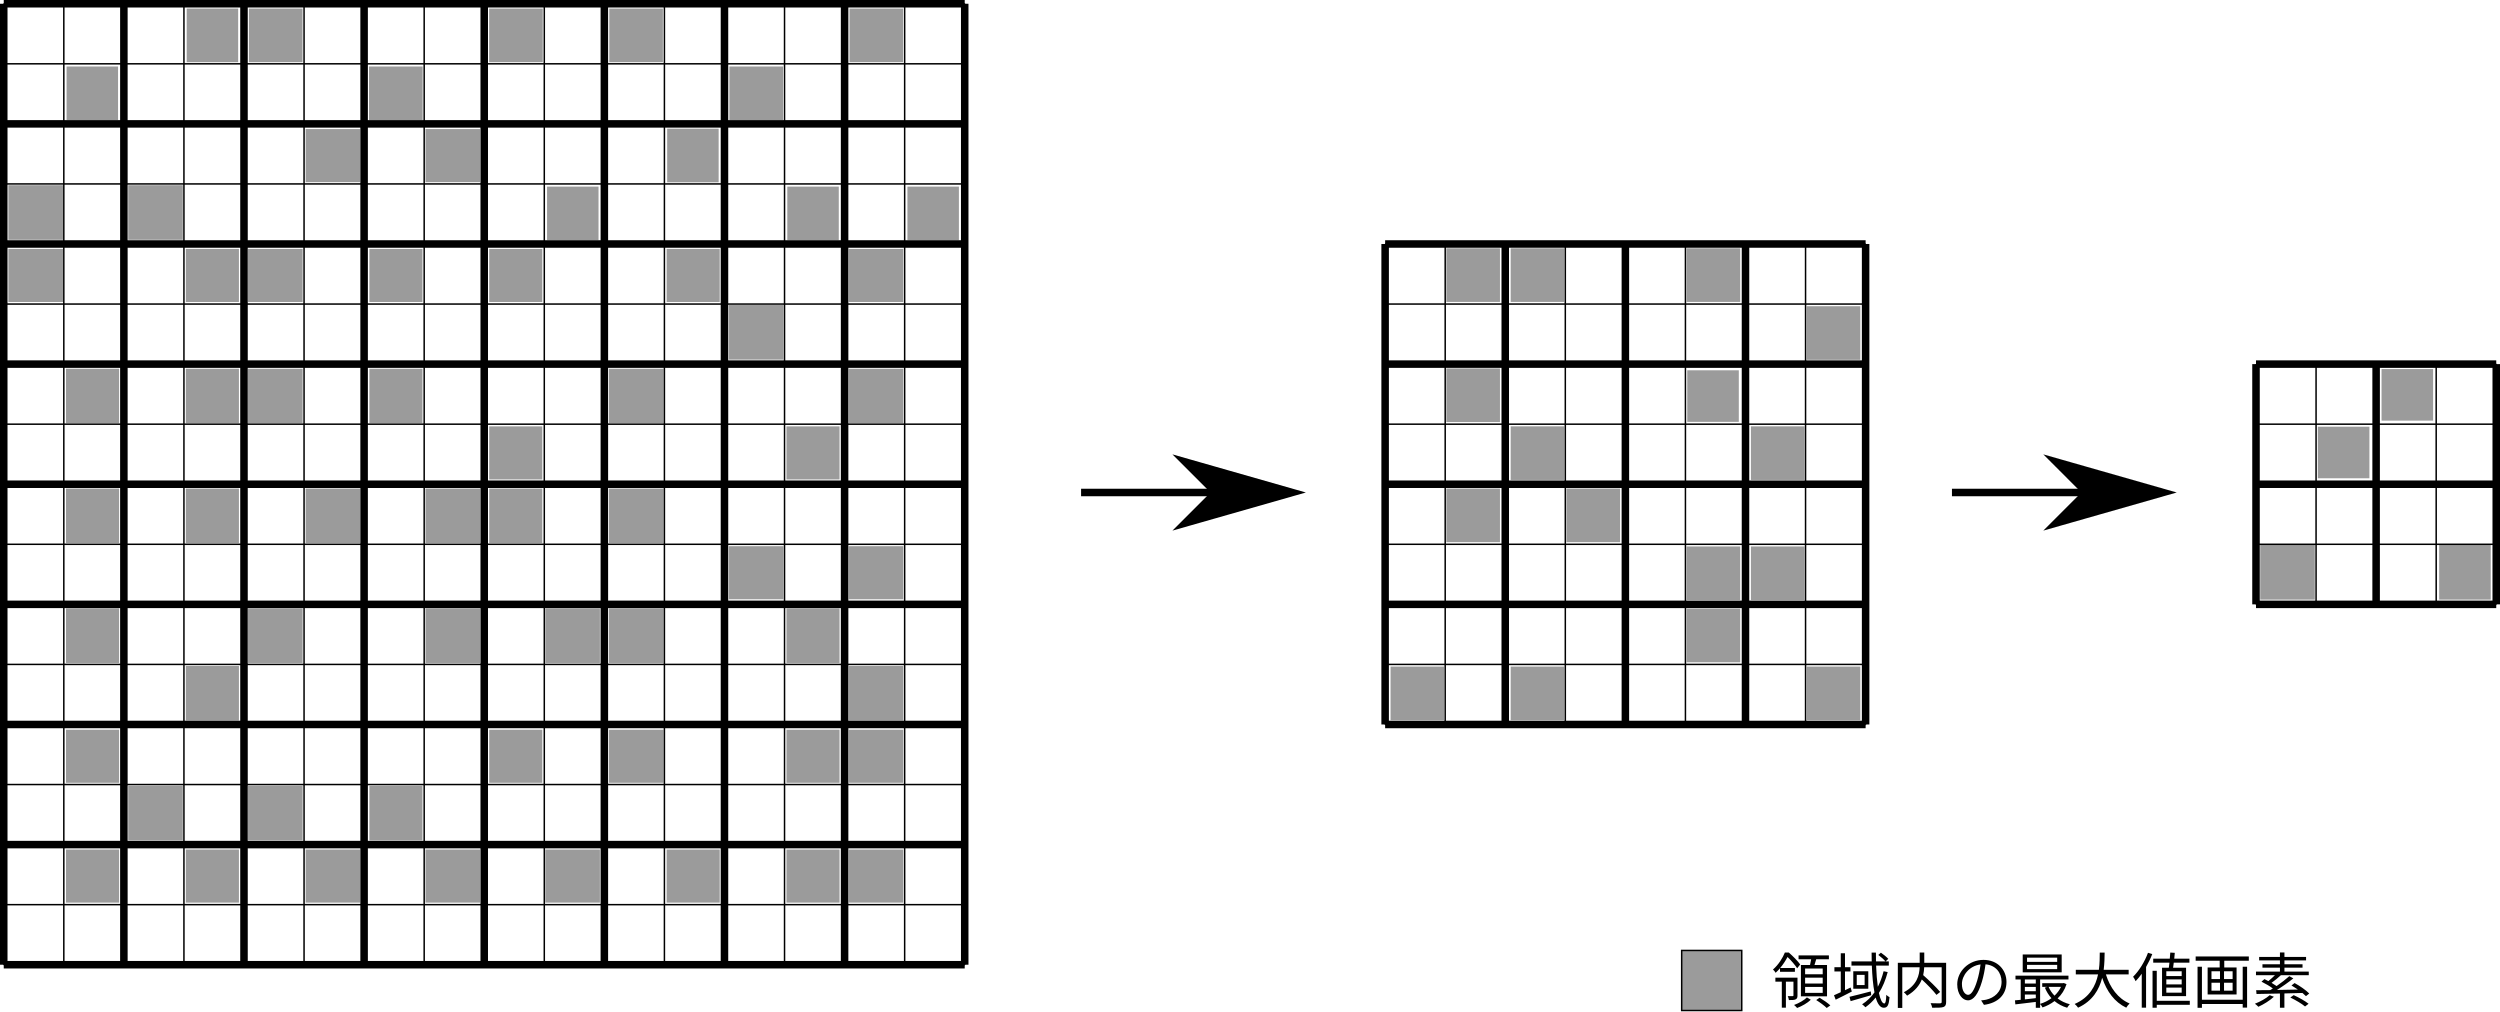
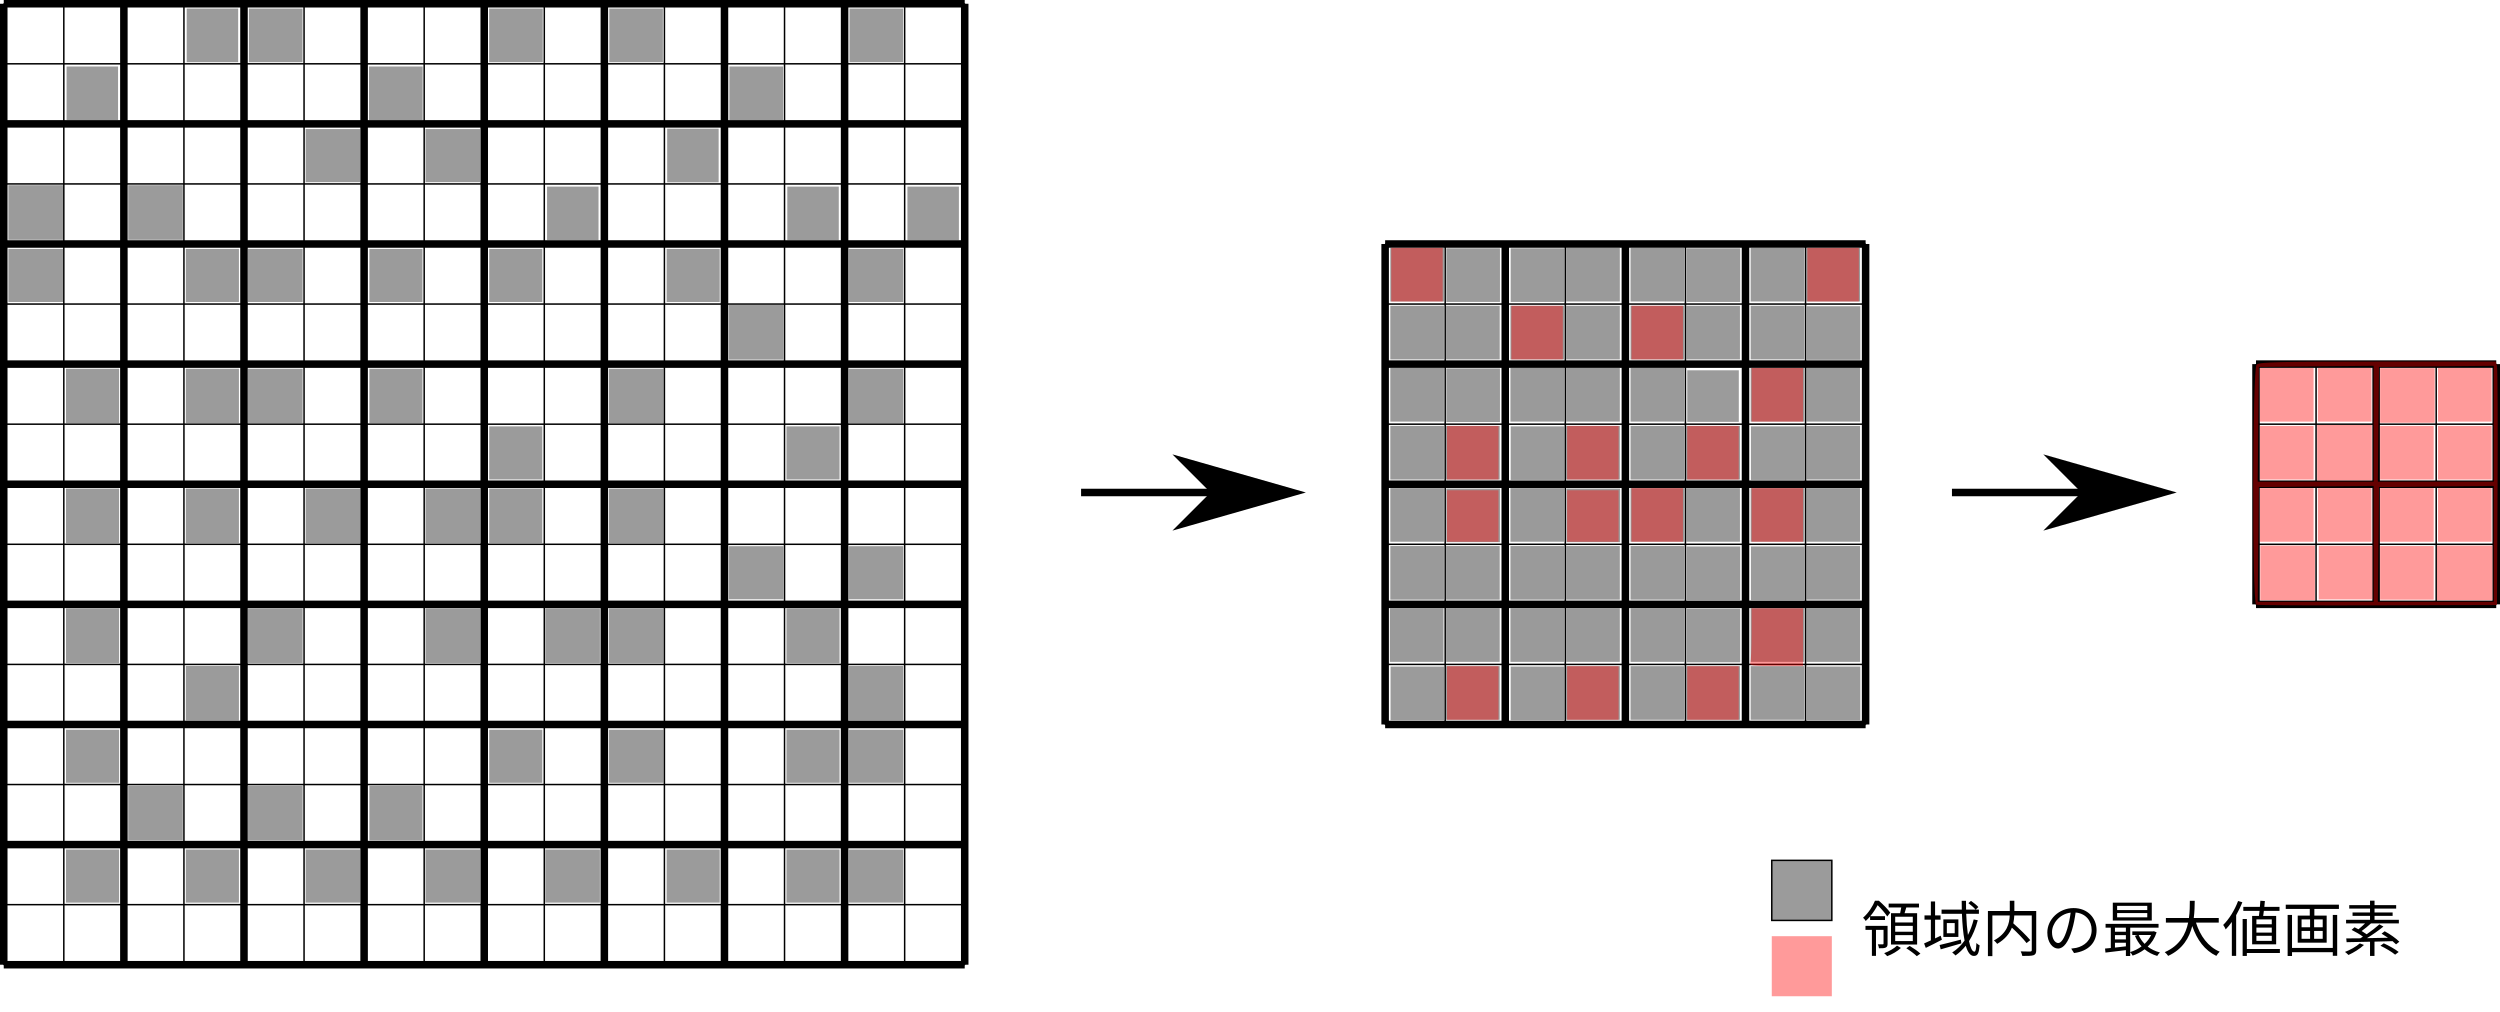
<svg xmlns="http://www.w3.org/2000/svg" width="1665" height="673.5" id="svg2" version="1.1">
  <defs id="defs4">
    <marker orient="auto" refY="0" refX="0" id="Arrow1Lend" style="overflow:visible">
      <path id="path3868" d="M 0,0 5,-5 -12.5,0 5,5 0,0 z" style="fill-rule:evenodd;stroke:#000000;stroke-width:1pt;marker-start:none" transform="matrix(-0.8,0,0,-0.8,-10,0)" />
    </marker>
    <marker orient="auto" refY="0" refX="0" id="Arrow1Lstart" style="overflow:visible">
      <path id="path3865" d="M 0,0 5,-5 -12.5,0 5,5 0,0 z" style="fill-rule:evenodd;stroke:#000000;stroke-width:1pt;marker-start:none" transform="matrix(0.8,0,0,0.8,10,0)" />
    </marker>
  </defs>
  <g id="layer1" transform="translate(1722.5,30.13782)">
    <path style="fill:none;stroke:#000000;stroke-width:1;stroke-miterlimit:4;stroke-opacity:1;stroke-dashoffset:0" d="m -1080,-27.638 -640,0 m 640,40 -640,0 m 640,40 -640,0 m 640,40 -640,0 m 640,40 -640,0 m 640,40 -640,0 m 640,40 -640,0 m 640,40 -640,0 m 640,40 -640,0 m 640,40 -640,0 m 640,40 -640,0 m 640,40 -640,0 m 640,40 -640,0 m 640,40 -640,0 m 640,40 -640,0 m 640,40 -640,0 m 640,40 -640,0 m 640,-640 0,640 m -40,-640 0,640 m -40,-640 0,640 m -40,-640 0,640 m -40,-640 0,640 m -40,-640 0,640 m -40,-640 0,640 m -40,-640 0,640 m -40,-640 0,640 m -40,-640 0,640 m -40,-640 0,640 m -40,-640 0,640 m -40,-640 0,640 m -40,-640 0,640 m -40,-640 0,640 m -40,-640 0,640 m -40,-640 0,640" id="rect2880" />
    <path style="fill:none;stroke:#000000;stroke-width:5;stroke-miterlimit:4;stroke-opacity:1;stroke-dasharray:none;stroke-dashoffset:0" d="m -1080,-27.638 -640,0 m 640,80 -640,0 m 640,80 -640,0 m 640,80 -640,0 m 640,80 -640,0 m 640,80 -640,0 m 640,80 -640,0 m 640,80 -640,0 m 640,80 -640,0 m 640,-640 0,640 m -80,-640 0,640 m -80,-640 0,640 m -80,-640 0,640 m -80,-640 0,640 m -80,-640 0,640 m -80,-640 0,640 m -80,-640 0,640 m -80,-640 0,640" id="rect3657" />
    <path style="fill:#000000;fill-opacity:0.391;stroke:none" d="m -1678.163,31.995 0,-17.857 17.143,0 17.143,0 0,17.857 0,17.857 -17.143,0 -17.143,0 0,-17.857 z" id="path3664" />
    <path style="fill:#000000;fill-opacity:0.391;stroke:none" d="m -1598.163,-6.577 0,-17.857 17.143,0 17.143,0 0,17.857 0,17.857 -17.143,0 -17.143,0 0,-17.857 z" id="path3666" />
    <path style="fill:#000000;fill-opacity:0.391;stroke:none" d="m -1556.735,-6.577 0,-17.857 17.857,0 17.857,0 0,17.857 0,17.857 -17.857,0 -17.857,0 0,-17.857 z" id="path3668" />
    <path style="fill:#000000;fill-opacity:0.391;stroke:none" d="m -1476.735,31.995 0,-17.857 17.857,0 17.857,0 0,17.857 0,17.857 -17.857,0 -17.857,0 0,-17.857 z" id="path3670" />
    <path style="fill:#000000;fill-opacity:0.391;stroke:none" d="m -1396.735,-6.577 0,-17.857 17.857,0 17.857,0 0,17.857 0,17.857 -17.857,0 -17.857,0 0,-17.857 z" id="path3672" />
    <path style="fill:#000000;fill-opacity:0.391;stroke:none" d="m -1316.735,-6.577 0,-17.857 17.857,0 17.857,0 0,17.857 0,17.857 -17.857,0 -17.857,0 0,-17.857 z" id="path3674" />
    <path style="fill:#000000;fill-opacity:0.391;stroke:none" d="m -1236.735,31.995 0,-17.857 17.857,0 17.857,0 0,17.857 0,17.857 -17.857,0 -17.857,0 0,-17.857 z" id="path3676" />
    <path style="fill:#000000;fill-opacity:0.391;stroke:none" d="m -1156.735,-6.577 0,-17.857 17.857,0 17.857,0 0,17.857 0,17.857 -17.857,0 -17.857,0 0,-17.857 z" id="path3678" />
    <path style="fill:#000000;fill-opacity:0.391;stroke:none" d="m -1118.163,111.995 0,-17.857 17.143,0 17.143,0 0,17.857 0,17.857 -17.143,0 -17.143,0 0,-17.857 z" id="path3680" />
    <path style="fill:#000000;fill-opacity:0.391;stroke:none" d="m -1198.163,111.995 0,-17.857 17.143,0 17.143,0 0,17.857 0,17.857 -17.143,0 -17.143,0 0,-17.857 z" id="path3682" />
    <path style="fill:#000000;fill-opacity:0.391;stroke:none" d="m -1278.163,73.423 0,-17.857 17.143,0 17.143,0 0,17.857 0,17.857 -17.143,0 -17.143,0 0,-17.857 z" id="path3684" />
    <path style="fill:#000000;fill-opacity:0.391;stroke:none" d="m -1358.163,111.995 0,-17.857 17.143,0 17.143,0 0,17.857 0,17.857 -17.143,0 -17.143,0 0,-17.857 z" id="path3686" />
    <path style="fill:#000000;fill-opacity:0.391;stroke:none" d="m -1439.13,73.505 0,-17.678 18.183,0 18.183,0 0,17.678 0,17.678 -18.183,0 -18.183,0 0,-17.678 z" id="path3688" />
    <path style="fill:#000000;fill-opacity:0.391;stroke:none" d="m -1518.932,73.505 0,-17.678 18.183,0 18.183,0 0,17.678 0,17.678 -18.183,0 -18.183,0 0,-17.678 z" id="path3690" />
    <path style="fill:#000000;fill-opacity:0.391;stroke:none" d="m -1637.12,111.386 0,-18.183 18.183,0 18.183,0 0,18.183 0,18.183 -18.183,0 -18.183,0 0,-18.183 z" id="path3692" />
    <path style="fill:#000000;fill-opacity:0.391;stroke:none" d="m -1716.922,111.386 0,-18.183 18.183,0 18.183,0 0,18.183 0,18.183 -18.183,0 -18.183,0 0,-18.183 z" id="path3694" />
    <path style="fill:#000000;fill-opacity:0.391;stroke:none" d="m -1716.922,153.307 0,-17.678 18.183,0 18.183,0 0,17.678 0,17.678 -18.183,0 -18.183,0 0,-17.678 z" id="path3696" />
    <path style="fill:#000000;fill-opacity:0.391;stroke:none" d="m -1598.734,153.307 0,-17.678 17.678,0 17.678,0 0,17.678 0,17.678 -17.678,0 -17.678,0 0,-17.678 z" id="path3698" />
    <path style="fill:#000000;fill-opacity:0.391;stroke:none" d="m -1557.318,153.307 0,-17.678 18.183,0 18.183,0 0,17.678 0,17.678 -18.183,0 -18.183,0 0,-17.678 z" id="path3700" />
    <path style="fill:#000000;fill-opacity:0.391;stroke:none" d="m -1476.506,153.307 0,-17.678 17.678,0 17.678,0 0,17.678 0,17.678 -17.678,0 -17.678,0 0,-17.678 z" id="path3702" />
    <path style="fill:#000000;fill-opacity:0.391;stroke:none" d="m -1476.506,233.614 0,-18.183 17.678,0 17.678,0 0,18.183 0,18.183 -17.678,0 -17.678,0 0,-18.183 z" id="path3704" />
    <path style="fill:#000000;fill-opacity:0.391;stroke:none" d="m -1557.318,233.614 0,-18.183 18.183,0 18.183,0 0,18.183 0,18.183 -18.183,0 -18.183,0 0,-18.183 z" id="path3706" />
    <path style="fill:#000000;fill-opacity:0.391;stroke:none" d="m -1598.734,233.614 0,-18.183 17.678,0 17.678,0 0,18.183 0,18.183 -17.678,0 -17.678,0 0,-18.183 z" id="path3708" />
    <path style="fill:#000000;fill-opacity:0.391;stroke:none" d="m -1396.704,153.307 0,-17.678 17.678,0 17.678,0 0,17.678 0,17.678 -17.678,0 -17.678,0 0,-17.678 z" id="path3710" />
    <path style="fill:#000000;fill-opacity:0.391;stroke:none" d="m -1396.704,271.495 0,-17.678 17.678,0 17.678,0 0,17.678 0,17.678 -17.678,0 -17.678,0 0,-17.678 z" id="path3712" />
    <path style="fill:#000000;fill-opacity:0.391;stroke:none" d="m -1439.13,313.416 0,-18.183 18.183,0 18.183,0 0,18.183 0,18.183 -18.183,0 -18.183,0 0,-18.183 z" id="path3714" />
    <path style="fill:#000000;fill-opacity:0.391;stroke:none" d="m -1396.704,313.416 0,-18.183 17.678,0 17.678,0 0,18.183 0,18.183 -17.678,0 -17.678,0 0,-18.183 z" id="path3716" />
    <path style="fill:#000000;fill-opacity:0.391;stroke:none" d="m -1518.932,313.416 0,-18.183 18.183,0 18.183,0 0,18.183 0,18.183 -18.183,0 -18.183,0 0,-18.183 z" id="path3718" />
    <path style="fill:#000000;fill-opacity:0.391;stroke:none" d="m -1598.734,313.416 0,-18.183 17.678,0 17.678,0 0,18.183 0,18.183 -17.678,0 -17.678,0 0,-18.183 z" id="path3720" />
    <path style="fill:#000000;fill-opacity:0.391;stroke:none" d="m -1678.536,313.416 0,-18.183 17.678,0 17.678,0 0,18.183 0,18.183 -17.678,0 -17.678,0 0,-18.183 z" id="path3722" />
    <path style="fill:#000000;fill-opacity:0.391;stroke:none" d="m -1678.536,233.614 0,-18.183 17.678,0 17.678,0 0,18.183 0,18.183 -17.678,0 -17.678,0 0,-18.183 z" id="path3724" />
    <path style="fill:#000000;fill-opacity:0.391;stroke:none" d="m -1316.902,233.614 0,-18.183 18.183,0 18.183,0 0,18.183 0,18.183 -18.183,0 -18.183,0 0,-18.183 z" id="path3726" />
    <path style="fill:#000000;fill-opacity:0.391;stroke:none" d="m -1316.902,313.416 0,-18.183 18.183,0 18.183,0 0,18.183 0,18.183 -18.183,0 -18.183,0 0,-18.183 z" id="path3728" />
    <path style="fill:#000000;fill-opacity:0.391;stroke:none" d="m -1237.1,351.297 0,-17.678 18.183,0 18.183,0 0,17.678 0,17.678 -18.183,0 -18.183,0 0,-17.678 z" id="path3730" />
    <path style="fill:#000000;fill-opacity:0.391;stroke:none" d="m -1157.298,351.297 0,-17.678 18.183,0 18.183,0 0,17.678 0,17.678 -18.183,0 -18.183,0 0,-17.678 z" id="path3732" />
    <path style="fill:#000000;fill-opacity:0.391;stroke:none" d="m -1198.714,393.219 0,-18.183 17.678,0 17.678,0 0,18.183 0,18.183 -17.678,0 -17.678,0 0,-18.183 z" id="path3734" />
    <path style="fill:#000000;fill-opacity:0.391;stroke:none" d="m -1157.298,431.604 0,-18.183 18.183,0 18.183,0 0,18.183 0,18.183 -18.183,0 -18.183,0 0,-18.183 z" id="path3736" />
    <path style="fill:#000000;fill-opacity:0.391;stroke:none" d="m -1198.714,473.526 0,-17.678 17.678,0 17.678,0 0,17.678 0,17.678 -17.678,0 -17.678,0 0,-17.678 z" id="path3738" />
    <path style="fill:#000000;fill-opacity:0.391;stroke:none" d="m -1198.714,553.328 0,-17.678 17.678,0 17.678,0 0,17.678 0,17.678 -17.678,0 -17.678,0 0,-17.678 z" id="path3740" />
    <path style="fill:#000000;fill-opacity:0.391;stroke:none" d="m -1157.298,553.328 0,-17.678 18.183,0 18.183,0 0,17.678 0,17.678 -18.183,0 -18.183,0 0,-17.678 z" id="path3742" />
    <path style="fill:#000000;fill-opacity:0.391;stroke:none" d="m -1157.298,473.526 0,-17.678 18.183,0 18.183,0 0,17.678 0,17.678 -18.183,0 -18.183,0 0,-17.678 z" id="path3744" />
    <path style="fill:#000000;fill-opacity:0.391;stroke:none" d="m -1198.714,271.495 0,-17.678 17.678,0 17.678,0 0,17.678 0,17.678 -17.678,0 -17.678,0 0,-17.678 z" id="path3746" />
    <path style="fill:#000000;fill-opacity:0.391;stroke:none" d="m -1157.298,233.614 0,-18.183 18.183,0 18.183,0 0,18.183 0,18.183 -18.183,0 -18.183,0 0,-18.183 z" id="path3748" />
    <path style="fill:#000000;fill-opacity:0.391;stroke:none" d="m -1157.298,153.307 0,-17.678 18.183,0 18.183,0 0,17.678 0,17.678 -18.183,0 -18.183,0 0,-17.678 z" id="path3750" />
    <path style="fill:#000000;fill-opacity:0.391;stroke:none" d="m -1237.1,191.188 0,-18.183 18.183,0 18.183,0 0,18.183 0,18.183 -18.183,0 -18.183,0 0,-18.183 z" id="path3752" />
    <path style="fill:#000000;fill-opacity:0.391;stroke:none" d="m -1278.516,153.307 0,-17.678 17.678,0 17.678,0 0,17.678 0,17.678 -17.678,0 -17.678,0 0,-17.678 z" id="path3754" />
    <path style="fill:#000000;fill-opacity:0.391;stroke:none" d="m -1316.902,393.219 0,-18.183 18.183,0 18.183,0 0,18.183 0,18.183 -18.183,0 -18.183,0 0,-18.183 z" id="path3756" />
    <path style="fill:#000000;fill-opacity:0.391;stroke:none" d="m -1359.328,393.219 0,-18.183 18.183,0 18.183,0 0,18.183 0,18.183 -18.183,0 -18.183,0 0,-18.183 z" id="path3758" />
    <path style="fill:#000000;fill-opacity:0.391;stroke:none" d="m -1439.13,393.219 0,-18.183 18.183,0 18.183,0 0,18.183 0,18.183 -18.183,0 -18.183,0 0,-18.183 z" id="path3760" />
    <path style="fill:#000000;fill-opacity:0.391;stroke:none" d="m -1557.318,393.219 0,-18.183 18.183,0 18.183,0 0,18.183 0,18.183 -18.183,0 -18.183,0 0,-18.183 z" id="path3762" />
    <path style="fill:#000000;fill-opacity:0.391;stroke:none" d="m -1598.734,431.604 0,-18.183 17.678,0 17.678,0 0,18.183 0,18.183 -17.678,0 -17.678,0 0,-18.183 z" id="path3764" />
    <path style="fill:#000000;fill-opacity:0.391;stroke:none" d="m -1678.536,393.219 0,-18.183 17.678,0 17.678,0 0,18.183 0,18.183 -17.678,0 -17.678,0 0,-18.183 z" id="path3766" />
    <path style="fill:#000000;fill-opacity:0.391;stroke:none" d="m -1678.536,473.526 0,-17.678 17.678,0 17.678,0 0,17.678 0,17.678 -17.678,0 -17.678,0 0,-17.678 z" id="path3768" />
    <path style="fill:#000000;fill-opacity:0.391;stroke:none" d="m -1678.536,553.328 0,-17.678 17.678,0 17.678,0 0,17.678 0,17.678 -17.678,0 -17.678,0 0,-17.678 z" id="path3770" />
    <path style="fill:#000000;fill-opacity:0.391;stroke:none" d="m -1637.12,511.406 0,-18.183 18.183,0 18.183,0 0,18.183 0,18.183 -18.183,0 -18.183,0 0,-18.183 z" id="path3772" />
    <path style="fill:#000000;fill-opacity:0.391;stroke:none" d="m -1598.734,553.328 0,-17.678 17.678,0 17.678,0 0,17.678 0,17.678 -17.678,0 -17.678,0 0,-17.678 z" id="path3774" />
    <path style="fill:#000000;fill-opacity:0.391;stroke:none" d="m -1557.318,511.406 0,-18.183 18.183,0 18.183,0 0,18.183 0,18.183 -18.183,0 -18.183,0 0,-18.183 z" id="path3776" />
    <path style="fill:#000000;fill-opacity:0.391;stroke:none" d="m -1518.932,553.328 0,-17.678 18.183,0 18.183,0 0,17.678 0,17.678 -18.183,0 -18.183,0 0,-17.678 z" id="path3778" />
    <path style="fill:#000000;fill-opacity:0.391;stroke:none" d="m -1476.506,511.406 0,-18.183 17.678,0 17.678,0 0,18.183 0,18.183 -17.678,0 -17.678,0 0,-18.183 z" id="path3780" />
    <path style="fill:#000000;fill-opacity:0.391;stroke:none" d="m -1396.704,473.526 0,-17.678 17.678,0 17.678,0 0,17.678 0,17.678 -17.678,0 -17.678,0 0,-17.678 z" id="path3782" />
    <path style="fill:#000000;fill-opacity:0.391;stroke:none" d="m -1439.13,553.328 0,-17.678 18.183,0 18.183,0 0,17.678 0,17.678 -18.183,0 -18.183,0 0,-17.678 z" id="path3784" />
    <path style="fill:#000000;fill-opacity:0.391;stroke:none" d="m -1359.328,553.328 0,-17.678 18.183,0 18.183,0 0,17.678 0,17.678 -18.183,0 -18.183,0 0,-17.678 z" id="path3786" />
    <path style="fill:#000000;fill-opacity:0.391;stroke:none" d="m -1316.902,473.526 0,-17.678 18.183,0 18.183,0 0,17.678 0,17.678 -18.183,0 -18.183,0 0,-17.678 z" id="path3788" />
    <path style="fill:#000000;fill-opacity:0.391;stroke:none" d="m -1278.516,553.328 0,-17.678 17.678,0 17.678,0 0,17.678 0,17.678 -17.678,0 -17.678,0 0,-17.678 z" id="path3790" />
-     <rect style="fill:#000000;fill-opacity:0.391;stroke:#000000;stroke-opacity:1" id="rect3792" width="40" height="40" x="-602.5" y="602.862" />
-     <text xml:space="preserve" style="font-size:40px;font-style:normal;font-weight:normal;fill:#000000;fill-opacity:1;stroke:none;font-family:Bitstream Vera Sans" x="-542.5" y="637.862" id="text3794">
-       <tspan id="tspan3796" x="-542.5" y="637.862">領域内の最大値画素</tspan>
+     <rect style="fill:#000000;fill-opacity:0.391;stroke:#000000;stroke-opacity:1" id="rect3792" width="40" height="40" x="-542.5" y="542.862" />
+     <text xml:space="preserve" style="font-size:40px;font-style:normal;font-weight:normal;fill:#000000;fill-opacity:1;stroke:none;font-family:Bitstream Vera Sans" x="-482.5" y="603.362" id="text3794">
+       <tspan id="tspan3796" x="-482.5" y="603.362">領域内の最大値画素</tspan>
    </text>
    <path style="fill:none;stroke:#000000;stroke-width:1;stroke-miterlimit:4;stroke-opacity:1;stroke-dashoffset:0" d="m -480,132.362 -320,0 m 320,40 -320,0 m 320,40 -320,0 m 320,40 -320,0 m 320,40 -320,0 m 320,40 -320,0 m 320,40 -320,0 m 320,40 -320,0 m 320,40 -320,0 m 320,-320 0,320 m -40,-320 0,320 m -40,-320 0,320 m -40,-320 0,320 m -40,-320 0,320 m -40,-320 0,320 m -40,-320 0,320 m -40,-320 0,320 m -40,-320 0,320" id="rect3798" />
    <path style="fill:none;stroke:#000000;stroke-width:5;stroke-miterlimit:4;stroke-opacity:1;stroke-dashoffset:0" d="m -480,132.362 -320,0 m 320,80 -320,0 m 320,80 -320,0 m 320,80 -320,0 m 320,80 -320,0 m 320,-320 0,320 m -80,-320 0,320 m -80,-320 0,320 m -80,-320 0,320 m -80,-320 0,320" id="rect3803" />
    <path style="fill:#000000;fill-opacity:0.391;stroke:none" d="m -519.245,431.655 0,-17.857 17.857,0 17.857,0 0,17.857 0,17.857 -17.857,0 -17.857,0 0,-17.857 z" id="path3808" />
    <path style="fill:#000000;fill-opacity:0.391;stroke:none" d="m -556.388,351.655 0,-17.857 17.857,0 17.857,0 0,17.857 0,17.857 -17.857,0 -17.857,0 0,-17.857 z" id="path3810" />
    <path style="fill:#000000;fill-opacity:0.391;stroke:none" d="m -599.245,393.084 0,-17.857 17.857,0 17.857,0 0,17.857 0,17.857 -17.857,0 -17.857,0 0,-17.857 z" id="path3812" />
    <path style="fill:#000000;fill-opacity:0.391;stroke:none" d="m -599.245,351.655 0,-17.857 17.857,0 17.857,0 0,17.857 0,17.857 -17.857,0 -17.857,0 0,-17.857 z" id="path3814" />
    <path style="fill:#000000;fill-opacity:0.391;stroke:none" d="m -556.388,271.655 0,-17.857 17.857,0 17.857,0 0,17.857 0,17.857 -17.857,0 -17.857,0 0,-17.857 z" id="path3816" />
    <path style="fill:#000000;fill-opacity:0.391;stroke:none" d="m -519.245,191.655 0,-17.857 17.857,0 17.857,0 0,17.857 0,17.857 -17.857,0 -17.857,0 0,-17.857 z" id="path3818" />
    <path style="fill:#000000;fill-opacity:0.391;stroke:none" d="m -599.245,153.084 0,-17.857 17.857,0 17.857,0 0,17.857 0,17.857 -17.857,0 -17.857,0 0,-17.857 z" id="path3820" />
    <path style="fill:#000000;fill-opacity:0.391;stroke:none" d="m -716.388,153.084 0,-17.857 17.857,0 17.857,0 0,17.857 0,17.857 -17.857,0 -17.857,0 0,-17.857 z" id="path3822" />
    <path style="fill:#000000;fill-opacity:0.391;stroke:none" d="m -759.245,153.084 0,-17.857 17.857,0 17.857,0 0,17.857 0,17.857 -17.857,0 -17.857,0 0,-17.857 z" id="path3824" />
    <path style="fill:#000000;fill-opacity:0.391;stroke:none" d="m -759.245,233.084 0,-17.857 17.857,0 17.857,0 0,17.857 0,17.857 -17.857,0 -17.857,0 0,-17.857 z" id="path3826" />
    <path style="fill:#000000;fill-opacity:0.391;stroke:none" d="m -716.388,271.655 0,-17.857 17.857,0 17.857,0 0,17.857 0,17.857 -17.857,0 -17.857,0 0,-17.857 z" id="path3828" />
    <path style="fill:#000000;fill-opacity:0.391;stroke:none" d="m -679.245,313.084 0,-17.857 17.857,0 17.857,0 0,17.857 0,17.857 -17.857,0 -17.857,0 0,-17.857 z" id="path3834" />
    <path style="fill:#000000;fill-opacity:0.391;stroke:none" d="m -759.245,313.084 0,-17.857 17.857,0 17.857,0 0,17.857 0,17.857 -17.857,0 -17.857,0 0,-17.857 z" id="path3836" />
    <path style="fill:#000000;fill-opacity:0.391;stroke:none" d="m -796.388,431.655 0,-17.857 17.857,0 17.857,0 0,17.857 0,17.857 -17.857,0 -17.857,0 0,-17.857 z" id="path3838" />
    <path style="fill:#000000;fill-opacity:0.391;stroke:none" d="m -716.388,431.655 0,-17.857 17.857,0 17.857,0 0,17.857 0,17.857 -17.857,0 -17.857,0 0,-17.857 z" id="path3840" />
    <path style="fill:none;stroke:#000000;stroke-opacity:1" d="m -60,212.362 -160,0 m 160,40 -160,0 m 160,40 -160,0 m 160,40 -160,0 m 160,40 -160,0 m 160,-160 0,160 m -40,-160 0,160 m -40,-160 0,160 m -40,-160 0,160 m -40,-160 0,160" id="rect3842" />
    <path style="fill:none;stroke:#000000;stroke-width:5;stroke-miterlimit:4;stroke-opacity:1;stroke-dashoffset:0" d="m -60,212.362 -160,0 m 160,80 -160,0 m 160,80 -160,0 m 160,-160 0,160 m -80,-160 0,160 m -80,-160 0,160" id="rect3847" />
-     <path style="fill:#000000;fill-opacity:0.391;stroke:none" d="m -178.82,271.221 0,-17.173 17.173,0 17.173,0 0,17.173 0,17.173 -17.173,0 -17.173,0 0,-17.173 z" id="path3852" />
-     <path style="fill:#000000;fill-opacity:0.391;stroke:none" d="m -136.393,232.835 0,-17.173 17.173,0 17.173,0 0,17.173 0,17.173 -17.173,0 -17.173,0 0,-17.173 z" id="path3854" />
-     <path style="fill:#000000;fill-opacity:0.391;stroke:none" d="m -98.008,351.023 0,-18.183 17.173,0 17.173,0 0,18.183 0,18.183 -17.173,0 -17.173,0 0,-18.183 z" id="path3856" />
-     <path style="fill:#000000;fill-opacity:0.391;stroke:none" d="m -217.206,351.023 0,-18.183 18.183,0 18.183,0 0,18.183 0,18.183 -18.183,0 -18.183,0 0,-18.183 z" id="path3858" />
+     <path style="fill:#000000;fill-opacity:0.391;stroke:none" d="m 353.5,43.19 0,-17.173 17.173,0 17.173,0 0,17.173 0,17.173 -17.173,0 -17.173,0 0,-17.173 z" id="path3852" />
+     <path style="fill:#000000;fill-opacity:0.391;stroke:none" d="m 343.155,-28.81 0,-17.173 17.173,0 17.173,0 0,17.173 0,17.173 -17.173,0 -17.173,0 0,-17.173 z" id="path3854" />
+     <path style="fill:#000000;fill-opacity:0.391;stroke:none" d="m 377.5,61.545 0,-18.183 17.173,0 17.173,0 0,18.183 0,18.183 -17.173,0 -17.173,0 0,-18.183 z" id="path3856" />
+     <path style="fill:#000000;fill-opacity:0.391;stroke:none" d="m 346.135,80.179 0,-18.183 18.183,0 18.183,0 0,18.183 0,18.183 -18.183,0 -18.183,0 0,-18.183 z" id="path3858" />
    <path style="fill:none;stroke:#000000;stroke-width:5;stroke-linecap:butt;stroke-linejoin:miter;stroke-miterlimit:4;stroke-opacity:1;stroke-dasharray:none;marker-end:url(#Arrow1Lend)" d="m -1002.5,297.862 140,0" id="path3860" />
    <path id="path4498" d="m -422.5,297.862 140,0" style="fill:none;stroke:#000000;stroke-width:5;stroke-linecap:butt;stroke-linejoin:miter;stroke-miterlimit:4;stroke-opacity:1;stroke-dasharray:none;marker-end:url(#Arrow1Lend)" />
    <path style="fill:#000000;fill-opacity:0.391;stroke:none" d="m 1123.701,263.787 0,-17.173 17.173,0 17.173,0 0,17.173 0,17.173 -17.173,0 -17.173,0 0,-17.173 z" id="path3100" transform="translate(-1722.5,-30.13782)" />
+     <path style="fill:#000000;fill-opacity:0.395;stroke:none" d="m 925.662,422.944 0,-17.857 17.857,0 17.857,0 0,17.857 0,17.857 -17.857,0 -17.857,0 0,-17.857 z" id="path4352" transform="translate(-1722.5,-30.13782)" />
+     <path style="fill:#000000;fill-opacity:0.395;stroke:none" d="m 963.091,422.944 0,-17.857 17.857,0 17.857,0 0,17.857 0,17.857 -17.857,0 -17.857,0 0,-17.857 z" id="path5138" transform="translate(-1722.5,-30.13782)" />
+     <path style="fill:#000000;fill-opacity:0.395;stroke:none" d="m 963.091,461.515 0,-17.857 17.857,0 17.857,0 0,17.857 0,17.857 -17.857,0 -17.857,0 0,-17.857 z" id="path5140" transform="translate(-1722.5,-30.13782)" />
+     <path style="fill:#000000;fill-opacity:0.395;stroke:none" d="m 1005.948,422.944 0,-17.857 17.857,0 17.857,0 0,17.857 0,17.857 -17.857,0 -17.857,0 0,-17.857 z" id="path5142" transform="translate(-1722.5,-30.13782)" />
+     <path style="fill:#000000;fill-opacity:0.395;stroke:none" d="m 1043.091,422.944 0,-17.857 17.857,0 17.857,0 0,17.857 0,17.857 -17.857,0 -17.857,0 0,-17.857 z" id="path5144" transform="translate(-1722.5,-30.13782)" />
+     <path style="fill:#000000;fill-opacity:0.395;stroke:none" d="m 1043.091,461.515 0,-17.857 17.857,0 17.857,0 0,17.857 0,17.857 -17.857,0 -17.857,0 0,-17.857 z" id="path5146" transform="translate(-1722.5,-30.13782)" />
+     <path style="fill:#000000;fill-opacity:0.395;stroke:none" d="m 1085.948,422.944 0,-17.857 17.857,0 17.857,0 0,17.857 0,17.857 -17.857,0 -17.857,0 0,-17.857 z" id="path5148" transform="translate(-1722.5,-30.13782)" />
+     <path style="fill:#000000;fill-opacity:0.395;stroke:none" d="m 1085.948,461.515 0,-17.857 17.857,0 17.857,0 0,17.857 0,17.857 -17.857,0 -17.857,0 0,-17.857 z" id="path5150" transform="translate(-1722.5,-30.13782)" />
+     <path style="fill:#000000;fill-opacity:0.395;stroke:none" d="m 1123.091,461.515 0,-17.857 17.857,0 17.857,0 0,17.857 0,17.857 -17.857,0 -17.857,0 0,-17.857 z" id="path5152" transform="translate(-1722.5,-30.13782)" />
+     <path style="fill:#000000;fill-opacity:0.395;stroke:none" d="m 1165.948,461.515 0,-17.857 17.857,0 17.857,0 0,17.857 0,17.857 -17.857,0 -17.857,0 0,-17.857 z" id="path5154" transform="translate(-1722.5,-30.13782)" />
+     <path style="fill:#000000;fill-opacity:0.395;stroke:none" d="m 1165.948,422.944 0,-17.857 17.857,0 17.857,0 0,17.857 0,17.857 -17.857,0 -17.857,0 0,-17.857 z" id="path5156" transform="translate(-1722.5,-30.13782)" />
+     <path style="fill:#000000;fill-opacity:0.395;stroke:none" d="m 1203.091,422.944 0,-17.857 17.857,0 17.857,0 0,17.857 0,17.857 -17.857,0 -17.857,0 0,-17.857 z" id="path5158" transform="translate(-1722.5,-30.13782)" />
+     <path style="fill:#000000;fill-opacity:0.395;stroke:none" d="m 1203.091,381.515 0,-17.857 17.857,0 17.857,0 0,17.857 0,17.857 -17.857,0 -17.857,0 0,-17.857 z" id="path5160" transform="translate(-1722.5,-30.13782)" />
+     <path style="fill:#000000;fill-opacity:0.395;stroke:none" d="m 1203.091,342.944 0,-17.857 17.857,0 17.857,0 0,17.857 0,17.857 -17.857,0 -17.857,0 0,-17.857 z" id="path5162" transform="translate(-1722.5,-30.13782)" />
+     <path style="fill:#000000;fill-opacity:0.395;stroke:none" d="m 1165.948,342.944 0,-17.857 17.857,0 17.857,0 0,17.857 0,17.857 -17.857,0 -17.857,0 0,-17.857 z" id="path5164" transform="translate(-1722.5,-30.13782)" />
+     <path style="fill:#000000;fill-opacity:0.395;stroke:none" d="m 1123.091,342.944 0,-17.857 17.857,0 17.857,0 0,17.857 0,17.857 -17.857,0 -17.857,0 0,-17.857 z" id="path5166" transform="translate(-1722.5,-30.13782)" />
+     <path style="fill:#000000;fill-opacity:0.395;stroke:none" d="m 1085.948,381.515 0,-17.857 17.857,0 17.857,0 0,17.857 0,17.857 -17.857,0 -17.857,0 0,-17.857 z" id="path5168" transform="translate(-1722.5,-30.13782)" />
+     <path style="fill:#000000;fill-opacity:0.395;stroke:none" d="m 1085.948,342.944 0,-17.857 17.857,0 17.857,0 0,17.857 0,17.857 -17.857,0 -17.857,0 0,-17.857 z" id="path5170" transform="translate(-1722.5,-30.13782)" />
+     <path style="fill:#000000;fill-opacity:0.395;stroke:none" d="m 1043.091,381.515 0,-17.857 17.857,0 17.857,0 0,17.857 0,17.857 -17.857,0 -17.857,0 0,-17.857 z" id="path5172" transform="translate(-1722.5,-30.13782)" />
+     <path style="fill:#000000;fill-opacity:0.395;stroke:none" d="m 1005.948,381.515 0,-17.857 17.857,0 17.857,0 0,17.857 0,17.857 -17.857,0 -17.857,0 0,-17.857 z" id="path5174" transform="translate(-1722.5,-30.13782)" />
+     <path style="fill:#000000;fill-opacity:0.395;stroke:none" d="m 1005.948,342.944 0,-17.857 17.857,0 17.857,0 0,17.857 0,17.857 -17.857,0 -17.857,0 0,-17.857 z" id="path5176" transform="translate(-1722.5,-30.13782)" />
+     <path style="fill:#000000;fill-opacity:0.395;stroke:none" d="m 963.091,381.515 0,-17.857 17.857,0 17.857,0 0,17.857 0,17.857 -17.857,0 -17.857,0 0,-17.857 z" id="path5178" transform="translate(-1722.5,-30.13782)" />
+     <path style="fill:#000000;fill-opacity:0.395;stroke:none" d="m 925.948,381.515 0,-17.857 17.857,0 17.857,0 0,17.857 0,17.857 -17.857,0 -17.857,0 0,-17.857 z" id="path5180" transform="translate(-1722.5,-30.13782)" />
+     <path style="fill:#000000;fill-opacity:0.395;stroke:none" d="m 925.948,342.944 0,-17.857 17.857,0 17.857,0 0,17.857 0,17.857 -17.857,0 -17.857,0 0,-17.857 z" id="path5182" transform="translate(-1722.5,-30.13782)" />
+     <path style="fill:#000000;fill-opacity:0.395;stroke:none" d="m 925.948,301.515 0,-17.857 17.857,0 17.857,0 0,17.857 0,17.857 -17.857,0 -17.857,0 0,-17.857 z" id="path5184" transform="translate(-1722.5,-30.13782)" />
+     <path style="fill:#000000;fill-opacity:0.395;stroke:none" d="m 963.091,301.515 0,-17.857 17.857,0 17.857,0 0,17.857 0,17.857 -17.857,0 -17.857,0 0,-17.857 z" id="path5186" transform="translate(-1722.5,-30.13782)" />
+     <path style="fill:#000000;fill-opacity:0.395;stroke:none" d="m 925.948,262.944 0,-17.857 17.857,0 17.857,0 0,17.857 0,17.857 -17.857,0 -17.857,0 0,-17.857 z" id="path5188" transform="translate(-1722.5,-30.13782)" />
+     <path style="fill:#000000;fill-opacity:0.395;stroke:none" d="m 1005.948,262.944 0,-17.857 17.857,0 17.857,0 0,17.857 0,17.857 -17.857,0 -17.857,0 0,-17.857 z" id="path5190" transform="translate(-1722.5,-30.13782)" />
+     <path style="fill:#000000;fill-opacity:0.395;stroke:none" d="m 1043.091,262.944 0,-17.857 17.857,0 17.857,0 0,17.857 0,17.857 -17.857,0 -17.857,0 0,-17.857 z" id="path5192" transform="translate(-1722.5,-30.13782)" />
+     <path style="fill:#000000;fill-opacity:0.395;stroke:none" d="m 1043.091,301.515 0,-17.857 17.857,0 17.857,0 0,17.857 0,17.857 -17.857,0 -17.857,0 0,-17.857 z" id="path5194" transform="translate(-1722.5,-30.13782)" />
+     <path style="fill:#000000;fill-opacity:0.395;stroke:none" d="m 1085.948,301.515 0,-17.857 17.857,0 17.857,0 0,17.857 0,17.857 -17.857,0 -17.857,0 0,-17.857 z" id="path5196" transform="translate(-1722.5,-30.13782)" />
+     <path style="fill:#000000;fill-opacity:0.395;stroke:none" d="m 1085.948,262.944 0,-17.857 17.857,0 17.857,0 0,17.857 0,17.857 -17.857,0 -17.857,0 0,-17.857 z" id="path5198" transform="translate(-1722.5,-30.13782)" />
+     <path style="fill:#000000;fill-opacity:0.395;stroke:none" d="m 1123.091,301.515 0,-17.857 17.857,0 17.857,0 0,17.857 0,17.857 -17.857,0 -17.857,0 0,-17.857 z" id="path5200" transform="translate(-1722.5,-30.13782)" />
+     <path style="fill:#000000;fill-opacity:0.395;stroke:none" d="m 1165.948,262.944 0,-17.857 17.857,0 17.857,0 0,17.857 0,17.857 -17.857,0 -17.857,0 0,-17.857 z" id="path5202" transform="translate(-1722.5,-30.13782)" />
+     <path style="fill:#000000;fill-opacity:0.395;stroke:none" d="m 1203.091,262.944 0,-17.857 17.857,0 17.857,0 0,17.857 0,17.857 -17.857,0 -17.857,0 0,-17.857 z" id="path5204" transform="translate(-1722.5,-30.13782)" />
+     <path style="fill:#000000;fill-opacity:0.395;stroke:none" d="m 1203.091,301.515 0,-17.857 17.857,0 17.857,0 0,17.857 0,17.857 -17.857,0 -17.857,0 0,-17.857 z" id="path5206" transform="translate(-1722.5,-30.13782)" />
+     <path style="fill:#000000;fill-opacity:0.395;stroke:none" d="m 1165.948,221.515 0,-17.857 17.857,0 17.857,0 0,17.857 0,17.857 -17.857,0 -17.857,0 0,-17.857 z" id="path5208" transform="translate(-1722.5,-30.13782)" />
+     <path style="fill:#000000;fill-opacity:0.395;stroke:none" d="m 1165.948,182.944 0,-17.857 17.857,0 17.857,0 0,17.857 0,17.857 -17.857,0 -17.857,0 0,-17.857 z" id="path5210" transform="translate(-1722.5,-30.13782)" />
+     <path style="fill:#000000;fill-opacity:0.395;stroke:none" d="m 1203.091,182.944 0,-17.857 17.857,0 17.857,0 0,17.857 0,17.857 -17.857,0 -17.857,0 0,-17.857 z" id="path5212" transform="translate(-1722.5,-30.13782)" />
+     <path style="fill:#000000;fill-opacity:0.395;stroke:none" d="m 1123.091,221.515 0,-17.857 17.857,0 17.857,0 0,17.857 0,17.857 -17.857,0 -17.857,0 0,-17.857 z" id="path5214" transform="translate(-1722.5,-30.13782)" />
+     <path style="fill:#000000;fill-opacity:0.395;stroke:none" d="m 1085.948,221.515 0,-17.857 17.857,0 17.857,0 0,17.857 0,17.857 -17.857,0 -17.857,0 0,-17.857 z" id="path5216" transform="translate(-1722.5,-30.13782)" />
+     <path style="fill:#000000;fill-opacity:0.395;stroke:none" d="m 1085.948,182.944 0,-17.857 17.857,0 17.857,0 0,17.857 0,17.857 -17.857,0 -17.857,0 0,-17.857 z" id="path5218" transform="translate(-1722.5,-30.13782)" />
+     <path style="fill:#000000;fill-opacity:0.395;stroke:none" d="m 1043.091,182.944 0,-17.857 17.857,0 17.857,0 0,17.857 0,17.857 -17.857,0 -17.857,0 0,-17.857 z" id="path5220" transform="translate(-1722.5,-30.13782)" />
+     <path style="fill:#000000;fill-opacity:0.395;stroke:none" d="m 1043.091,221.515 0,-17.857 17.857,0 17.857,0 0,17.857 0,17.857 -17.857,0 -17.857,0 0,-17.857 z" id="path5222" transform="translate(-1722.5,-30.13782)" />
+     <path style="fill:#000000;fill-opacity:0.395;stroke:none" d="m 1005.948,221.515 0,-17.857 17.857,0 17.857,0 0,17.857 0,17.857 -17.857,0 -17.857,0 0,-17.857 z" id="path5224" transform="translate(-1722.5,-30.13782)" />
+     <path style="fill:#000000;fill-opacity:0.395;stroke:none" d="m 925.948,182.944 0,-17.857 17.857,0 17.857,0 0,17.857 0,17.857 -17.857,0 -17.857,0 0,-17.857 z" id="path5226" transform="translate(-1722.5,-30.13782)" />
+     <path style="fill:#000000;fill-opacity:0.395;stroke:none" d="m 925.948,221.515 0,-17.857 17.857,0 17.857,0 0,17.857 0,17.857 -17.857,0 -17.857,0 0,-17.857 z" id="path5228" transform="translate(-1722.5,-30.13782)" />
+     <path style="fill:#000000;fill-opacity:0.395;stroke:none" d="m 963.091,221.515 0,-17.857 17.857,0 17.857,0 0,17.857 0,17.857 -17.857,0 -17.857,0 0,-17.857 z" id="path5230" transform="translate(-1722.5,-30.13782)" />
+     <path style="fill:#ff0000;fill-opacity:0.395;stroke:none" d="m 926.56,182.944 0,-17.857 17.143,0 17.143,0 0,17.857 0,17.857 -17.143,0 -17.143,0 0,-17.857 z" id="path5232" transform="translate(-1722.5,-30.13782)" />
+     <path style="fill:#ff0000;fill-opacity:0.395;stroke:none" d="m 1006.56,221.515 0,-17.857 17.143,0 17.143,0 0,17.857 0,17.857 -17.143,0 -17.143,0 0,-17.857 z" id="path5234" transform="translate(-1722.5,-30.13782)" />
+     <path style="fill:#ff0000;fill-opacity:0.395;stroke:none" d="m 1086.56,221.515 0,-17.857 17.143,0 17.143,0 0,17.857 0,17.857 -17.143,0 -17.143,0 0,-17.857 z" id="path5236" transform="translate(-1722.5,-30.13782)" />
+     <path style="fill:#ff0000;fill-opacity:0.395;stroke:none" d="m 1203.703,182.944 0,-17.857 17.143,0 17.143,0 0,17.857 0,17.857 -17.143,0 -17.143,0 0,-17.857 z" id="path5238" transform="translate(-1722.5,-30.13782)" />
+     <path style="fill:#ff0000;fill-opacity:0.395;stroke:none" d="m 1166.56,262.944 0,-17.857 17.143,0 17.143,0 0,17.857 0,17.857 -17.143,0 -17.143,0 0,-17.857 z" id="path5240" transform="translate(-1722.5,-30.13782)" />
+     <path style="fill:#ff0000;fill-opacity:0.395;stroke:none" d="m 1123.703,301.515 0,-17.857 17.143,0 17.143,0 0,17.857 0,17.857 -17.143,0 -17.143,0 0,-17.857 z" id="path5242" transform="translate(-1722.5,-30.13782)" />
+     <path style="fill:#ff0000;fill-opacity:0.395;stroke:none" d="m 1043.703,301.515 0,-17.857 17.143,0 17.143,0 0,17.857 0,17.857 -17.143,0 -17.143,0 0,-17.857 z" id="path5244" transform="translate(-1722.5,-30.13782)" />
+     <path style="fill:#ff0000;fill-opacity:0.395;stroke:none" d="m 963.702,301.515 0,-17.857 17.143,0 17.143,0 0,17.857 0,17.857 -17.143,0 -17.143,0 0,-17.857 z" id="path5246" transform="translate(-1722.5,-30.13782)" />
+     <path style="fill:#ff0000;fill-opacity:0.395;stroke:none" d="m 963.702,343.658 0,-17.143 17.143,0 17.143,0 0,17.143 0,17.143 -17.143,0 -17.143,0 0,-17.143 z" id="path5248" transform="translate(-1722.5,-30.13782)" />
+     <path style="fill:#ff0000;fill-opacity:0.395;stroke:none" d="m 1043.703,343.658 0,-17.143 17.143,0 17.143,0 0,17.143 0,17.143 -17.143,0 -17.143,0 0,-17.143 z" id="path5250" transform="translate(-1722.5,-30.13782)" />
+     <path style="fill:#ff0000;fill-opacity:0.395;stroke:none" d="m 1086.56,342.944 0,-17.857 17.143,0 17.143,0 0,17.857 0,17.857 -17.143,0 -17.143,0 0,-17.857 z" id="path5252" transform="translate(-1722.5,-30.13782)" />
+     <path style="fill:#ff0000;fill-opacity:0.395;stroke:none" d="m 1166.56,342.944 0,-17.857 17.143,0 17.143,0 0,17.857 0,17.857 -17.143,0 -17.143,0 0,-17.857 z" id="path5254" transform="translate(-1722.5,-30.13782)" />
+     <path style="fill:#ff0000;fill-opacity:0.395;stroke:none" d="m 1165.693,441.398 c 0.477,-1.243 0.867,-9.921 0.867,-19.286 l 0,-17.026 17.143,0 17.143,0 0,19.286 0,19.286 -18.01,0 c -15.836,0 -17.905,-0.273 -17.143,-2.26 z" id="path5256" transform="translate(-1722.5,-30.13782)" />
+     <path style="fill:#ff0000;fill-opacity:0.395;stroke:none" d="m 1123.703,461.515 0,-17.857 17.143,0 17.143,0 0,17.857 0,17.857 -17.143,0 -17.143,0 0,-17.857 z" id="path5258" transform="translate(-1722.5,-30.13782)" />
+     <path style="fill:#ff0000;fill-opacity:0.395;stroke:none" d="m 1043.703,461.515 0,-17.857 17.143,0 17.143,0 0,17.857 0,17.857 -17.143,0 -17.143,0 0,-17.857 z" id="path5260" transform="translate(-1722.5,-30.13782)" />
+     <path style="fill:#ff0000;fill-opacity:0.395;stroke:none" d="m 963.702,461.515 0,-17.857 17.143,0 17.143,0 0,17.857 0,17.857 -17.143,0 -17.143,0 0,-17.857 z" id="path5262" transform="translate(-1722.5,-30.13782)" />
+     <path style="fill:#ff0000;fill-opacity:0.395;stroke:none" d="m 1505.131,262.944 0,-17.857 17.857,0 17.857,0 0,17.857 0,17.857 -17.857,0 -17.857,0 0,-17.857 z" id="path5264" transform="translate(-1722.5,-30.13782)" />
+     <path style="fill:#ff0000;fill-opacity:0.395;stroke:none" d="m 1543.703,262.944 0,-17.857 17.857,0 17.857,0 0,17.857 0,17.857 -17.857,0 -17.857,0 0,-17.857 z" id="path5266" transform="translate(-1722.5,-30.13782)" />
+     <path style="fill:#ff0000;fill-opacity:0.395;stroke:none" d="m 364.643,26.934 0,-16.429 16.429,0 16.429,0 0,16.429 0,16.429 -16.429,0 -16.429,0 0,-16.429 z" id="path5268" />
+     <path style="fill:#ff0000;fill-opacity:0.395;stroke:none" d="m 1502.631,402.718 c -2.829,-1.151 -2.58,-157.041 0.255,-159.876 1.719,-1.719 14.432,-2.041 80.687,-2.041 l 78.646,0 0.779,3.214 c 0.429,1.768 0.602,38.25 0.384,81.071 l -0.395,77.857 -79.286,0.251 c -43.607,0.138 -80.089,-0.076 -81.072,-0.476 z m 78.214,-40.512 0,-38.595 -38.214,0.38 -38.214,0.38 -0.381,38.214 -0.381,38.214 38.595,0 38.595,0 0,-38.595 z m 80,0 0,-38.595 -38.214,0.38 -38.214,0.38 -0.381,38.214 -0.381,38.214 38.595,0 38.595,0 0,-38.595 z m -80,-80 0,-38.595 -38.214,0.38 -38.214,0.38 -0.381,38.214 -0.381,38.214 38.595,0 38.595,0 0,-38.595 0,0 z m 80,0 0,-38.595 -38.214,0.38 -38.214,0.38 -0.381,38.214 -0.381,38.214 38.595,0 38.595,0 0,-38.595 0,0 z" id="path5270" transform="translate(-1722.5,-30.13782)" />
+     <path style="fill:#ff0000;fill-opacity:0.395;stroke:none" d="m 1623.703,301.515 0,-17.857 17.857,0 17.857,0 0,17.857 0,17.857 -17.857,0 -17.857,0 0,-17.857 z" id="path5272" transform="translate(-1722.5,-30.13782)" />
+     <path style="fill:#ff0000;fill-opacity:0.395;stroke:none" d="m 1623.703,262.944 0,-17.857 17.857,0 17.857,0 0,17.857 0,17.857 -17.857,0 -17.857,0 0,-17.857 z" id="path5274" transform="translate(-1722.5,-30.13782)" />
+     <path style="fill:#ff0000;fill-opacity:0.395;stroke:none" d="m 1585.131,301.515 0,-17.857 17.857,0 17.857,0 0,17.857 0,17.857 -17.857,0 -17.857,0 0,-17.857 z" id="path5276" transform="translate(-1722.5,-30.13782)" />
+     <path style="fill:#ff0000;fill-opacity:0.395;stroke:none" d="m -542.5,613.362 0,-20 20,0 20,0 0,20 0,20 -20,0 -20,0 0,-20 z" id="path5278" />
+     <path style="fill:#ff0000;fill-opacity:0.395;stroke:none" d="m 1505.131,301.515 0,-17.857 17.857,0 17.857,0 0,17.857 0,17.857 -17.857,0 -17.857,0 0,-17.857 z" id="path5280" transform="translate(-1722.5,-30.13782)" />
+     <path style="fill:#ff0000;fill-opacity:0.395;stroke:none" d="m 1505.131,342.944 0,-17.857 17.857,0 17.857,0 0,17.857 0,17.857 -17.857,0 -17.857,0 0,-17.857 z" id="path5282" transform="translate(-1722.5,-30.13782)" />
+     <path style="fill:#ff0000;fill-opacity:0.395;stroke:none" d="m 1543.703,342.944 0,-17.857 17.857,0 17.857,0 0,17.857 0,17.857 -17.857,0 -17.857,0 0,-17.857 z" id="path5284" transform="translate(-1722.5,-30.13782)" />
+     <path style="fill:#ff0000;fill-opacity:0.395;stroke:none" d="m -178.214,351.219 0,-17.857 17.857,0 17.857,0 0,17.857 0,17.857 -17.857,0 -17.857,0 0,-17.857 z" id="path5286" />
+     <path style="fill:#ff0000;fill-opacity:0.395;stroke:none" d="m 1585.131,381.515 0,-17.857 17.857,0 17.857,0 0,17.857 0,17.857 -17.857,0 -17.857,0 0,-17.857 z" id="path5288" transform="translate(-1722.5,-30.13782)" />
+     <path style="fill:#ff0000;fill-opacity:0.395;stroke:none" d="m 1585.131,342.944 0,-17.857 17.857,0 17.857,0 0,17.857 0,17.857 -17.857,0 -17.857,0 0,-17.857 z" id="path5290" transform="translate(-1722.5,-30.13782)" />
+     <path style="fill:#ff0000;fill-opacity:0.395;stroke:none" d="m 1623.703,342.944 0,-17.857 17.857,0 17.857,0 0,17.857 0,17.857 -17.857,0 -17.857,0 0,-17.857 z" id="path5292" transform="translate(-1722.5,-30.13782)" />
+     <path style="fill:#ff0000;fill-opacity:0.395;stroke:none" d="m 361.786,94.791 0,-17.143 16.429,0 16.429,0 0,17.143 0,17.143 -16.429,0 -16.429,0 0,-17.143 z" id="path5294" />
+     <path style="fill:#ff0000;fill-opacity:0.395;stroke:none" d="m 389.643,111.934 0,-17.143 17.143,0 17.143,0 0,17.143 0,17.143 -17.143,0 -17.143,0 0,-17.143 z" id="path5296" />
+     <path style="fill:#ff0000;fill-opacity:0.395;stroke:none" d="m 1505.355,381.541 0,-18.183 18.183,0 18.183,0 0,18.183 0,18.183 -18.183,0 -18.183,0 0,-18.183 z" id="path5298" transform="translate(-1722.5,-30.13782)" />
+     <path style="fill:#ff0000;fill-opacity:0.395;stroke:none" d="m 1623.038,381.541 0,-18.183 18.435,0 18.435,0 0,18.183 0,18.183 -18.435,0 -18.435,0 0,-18.183 z" id="path5300" transform="translate(-1722.5,-30.13782)" />
+     <path style="fill:#ff0000;fill-opacity:0.395;stroke:none" d="m 1543.236,301.486 0,-18.435 18.183,0 18.183,0 0,18.435 0,18.435 -18.183,0 -18.183,0 0,-18.435 z" id="path5302" transform="translate(-1722.5,-30.13782)" />
+     <path style="fill:#ff0000;fill-opacity:0.395;stroke:none" d="m 1585.157,263.353 0,-18.183 18.183,0 18.183,0 0,18.183 0,18.183 -18.183,0 -18.183,0 0,-18.183 z" id="path5304" transform="translate(-1722.5,-30.13782)" />
  </g>
</svg>
